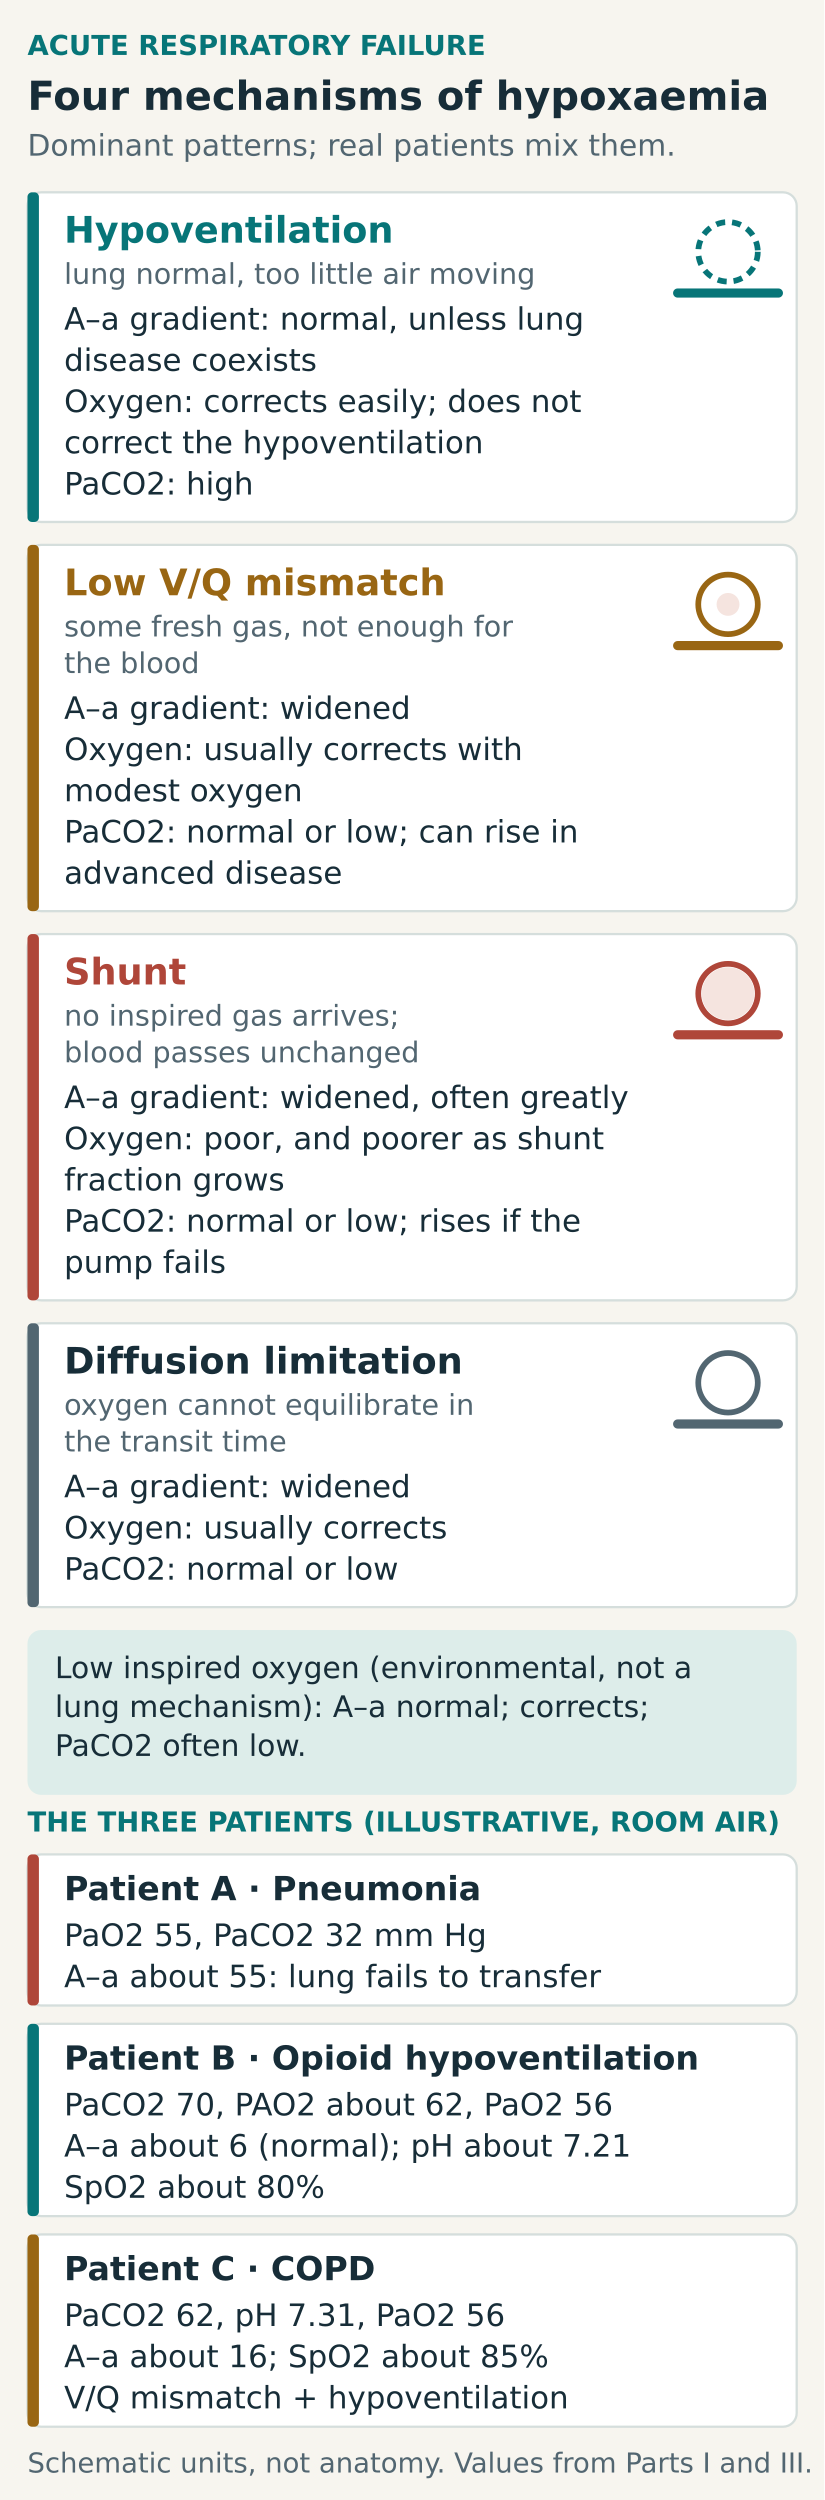
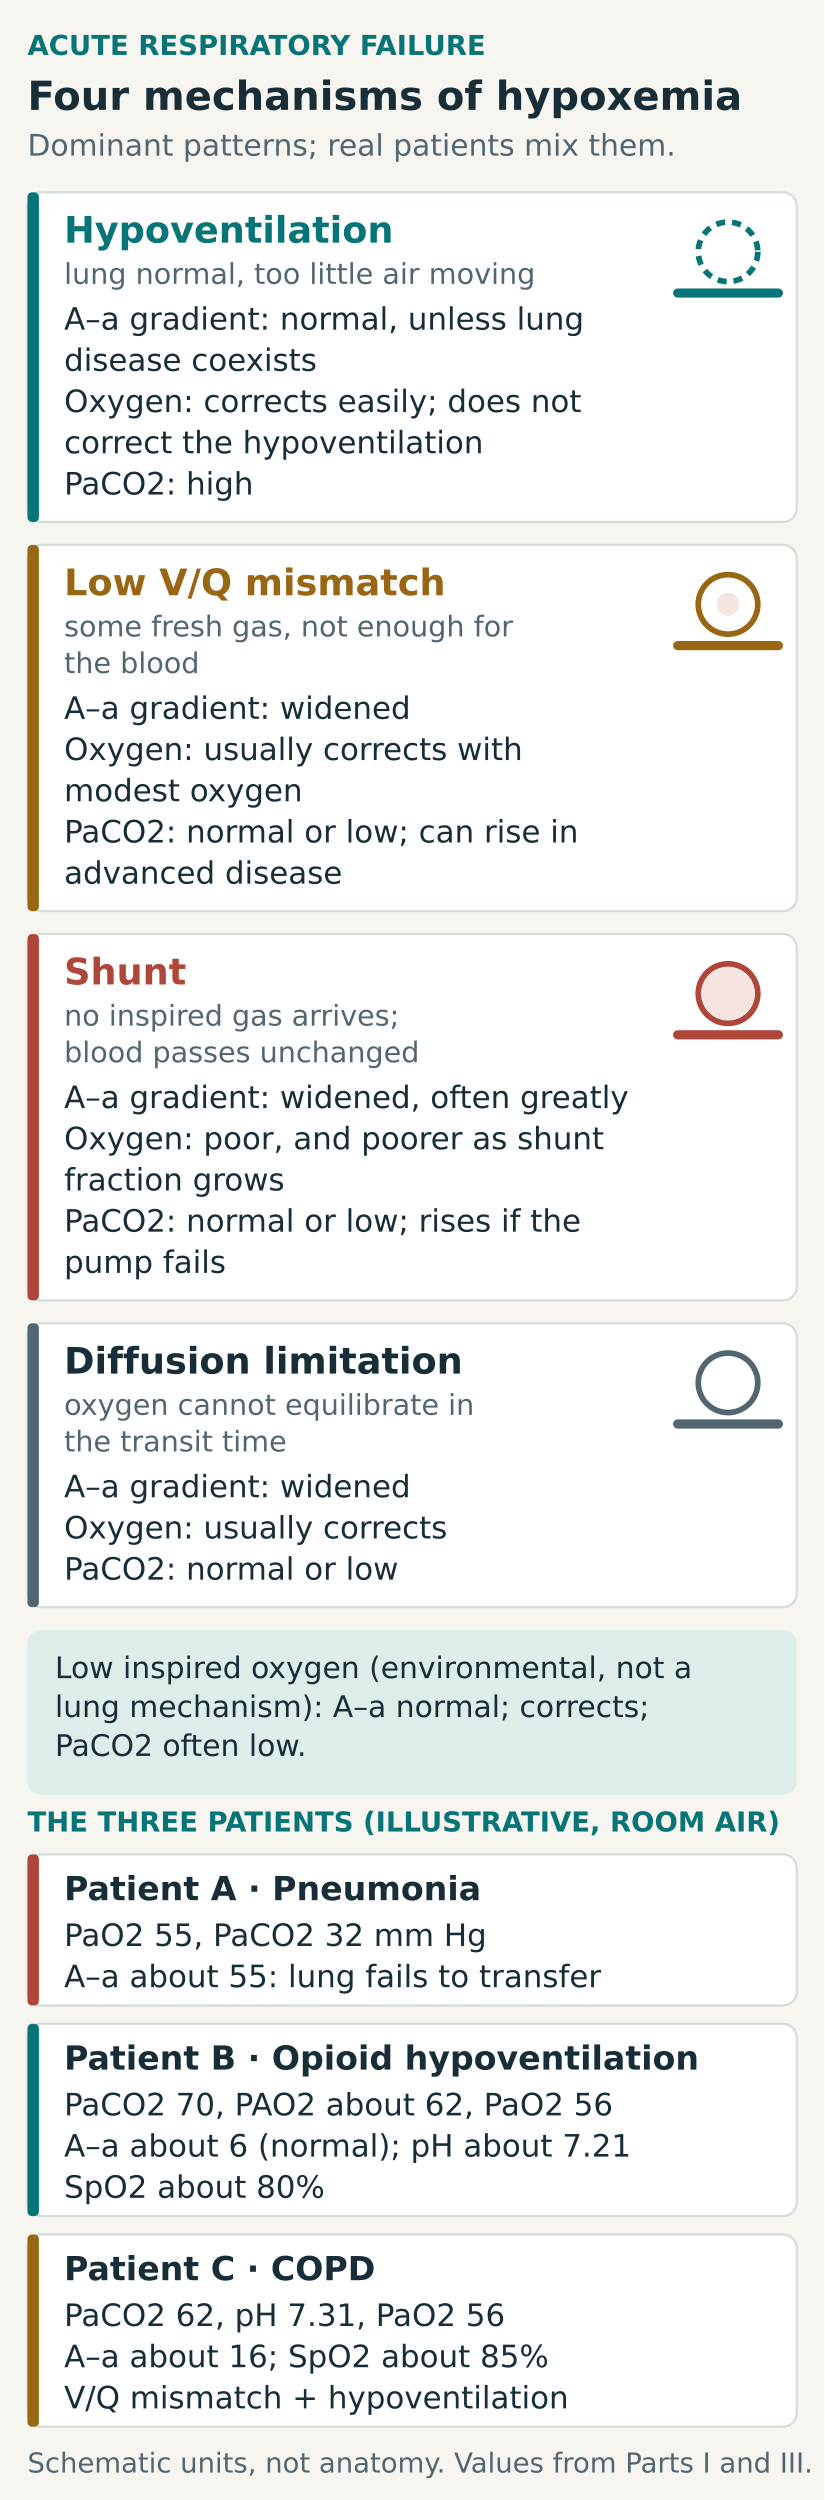
<svg xmlns="http://www.w3.org/2000/svg" viewBox="0 0 360 1092" width="100%" role="img" aria-labelledby="rf1-title rf1-desc">
  <style>text{font-family:'DejaVu Sans',system-ui,sans-serif}.rf1-t-ink{fill:var(--fig-ink,#172d38)}.rf1-t-muted{fill:var(--fig-muted,#526671)}.rf1-t-teal{fill:var(--fig-teal,#077578)}.rf1-t-red{fill:var(--fig-red,#af4639)}.rf1-t-gold{fill:var(--fig-gold,#996613)}.rf1-bg{fill:var(--fig-canvas,#f7f5ef)}.rf1-pn{fill:var(--fig-panel,#ffffff);stroke:var(--fig-rule,#d5dedc)}.rf1-s-teal{stroke:var(--fig-teal,#077578);fill:none}.rf1-f-teal{fill:var(--fig-teal,#077578)}.rf1-s-red{stroke:var(--fig-red,#af4639);fill:none}.rf1-f-red{fill:var(--fig-red,#af4639)}.rf1-s-gold{stroke:var(--fig-gold,#996613);fill:none}.rf1-f-gold{fill:var(--fig-gold,#996613)}.rf1-s-muted{stroke:var(--fig-muted,#526671);fill:none}.rf1-f-muted{fill:var(--fig-muted,#526671)}.rf1-s-rule{stroke:var(--fig-rule,#d5dedc);fill:none}.rf1-f-rule{fill:var(--fig-rule,#d5dedc)}.rf1-f-tt{fill:var(--fig-teal-tint,#ddedea)}.rf1-f-rt{fill:var(--fig-red-tint,#f5e4df)}@media (prefers-color-scheme:dark){.rf1-t-ink{fill:var(--fig-ink,#e8dfd0)}.rf1-t-muted{fill:var(--fig-muted,#b3a897)}.rf1-t-teal{fill:var(--fig-teal,#6fb8b0)}.rf1-t-red{fill:var(--fig-red,#e0907f)}.rf1-t-gold{fill:var(--fig-gold,#d9a955)}.rf1-bg{fill:var(--fig-canvas,#25211c)}.rf1-pn{fill:var(--fig-panel,#2d2822);stroke:var(--fig-rule,#4a4238)}.rf1-s-teal{stroke:var(--fig-teal,#6fb8b0);fill:none}.rf1-f-teal{fill:var(--fig-teal,#6fb8b0)}.rf1-s-red{stroke:var(--fig-red,#e0907f);fill:none}.rf1-f-red{fill:var(--fig-red,#e0907f)}.rf1-s-gold{stroke:var(--fig-gold,#d9a955);fill:none}.rf1-f-gold{fill:var(--fig-gold,#d9a955)}.rf1-s-muted{stroke:var(--fig-muted,#b3a897);fill:none}.rf1-f-muted{fill:var(--fig-muted,#b3a897)}.rf1-s-rule{stroke:var(--fig-rule,#4a4238);fill:none}.rf1-f-rule{fill:var(--fig-rule,#4a4238)}.rf1-f-tt{fill:var(--fig-teal-tint,#30443f)}.rf1-f-rt{fill:var(--fig-red-tint,#43302a)}}:root[data-theme=dark] svg {}</style>
  <defs>
    <marker id="rf1-ah" viewBox="0 0 10 10" refX="8" refY="5" markerWidth="5" markerHeight="5" orient="auto-start-reverse">
      <path class="rf1-f-muted" d="M0,0 L10,5 L0,10 z" />
    </marker>
  </defs>
  <rect class="rf1-bg" width="360" height="1092" />
  <text class="rf1-t-teal" x="12" y="24" font-size="12" font-weight="600" text-anchor="start">ACUTE RESPIRATORY FAILURE</text>
-   <text class="rf1-t-ink" x="12" y="48.0" font-size="17.5" font-weight="600" text-anchor="start">Four mechanisms of hypoxaemia</text>
+   <text class="rf1-t-ink" x="12" y="48.0" font-size="17.5" font-weight="600" text-anchor="start">Four mechanisms of hypoxemia</text>
  <text class="rf1-t-muted" x="12" y="68" font-size="13" text-anchor="start">Dominant patterns; real patients mix them.</text>
  <rect class="rf1-pn" x="12" y="84" width="336" height="144" rx="6" />
  <rect class="rf1-f-teal" x="12" y="84" width="5" height="144" rx="2" />
  <circle class="rf1-s-teal" cx="318" cy="110" r="13" stroke-width="2.5" stroke-dasharray="4 3" />
  <path class="rf1-s-teal" d="M296,128 H340" stroke-width="4" stroke-linecap="round" />
  <text class="rf1-t-teal" x="28" y="106" font-size="16" font-weight="600" text-anchor="start">Hypoventilation</text>
  <text class="rf1-t-muted" x="28" y="124" font-size="12.5" text-anchor="start">lung normal, too little air moving</text>
  <text class="rf1-t-ink" x="28" y="144" font-size="13.5" text-anchor="start">A–a gradient: normal, unless lung</text>
  <text class="rf1-t-ink" x="28" y="162" font-size="13.5" text-anchor="start">disease coexists</text>
  <text class="rf1-t-ink" x="28" y="180" font-size="13.5" text-anchor="start">Oxygen: corrects easily; does not</text>
  <text class="rf1-t-ink" x="28" y="198" font-size="13.5" text-anchor="start">correct the hypoventilation</text>
  <text class="rf1-t-ink" x="28" y="216" font-size="13.5" text-anchor="start">PaCO2: high</text>
  <rect class="rf1-pn" x="12" y="238" width="336" height="160" rx="6" />
  <rect class="rf1-f-gold" x="12" y="238" width="5" height="160" rx="2" />
  <circle class="rf1-s-gold" cx="318" cy="264" r="13" stroke-width="2.5" />
  <circle class="rf1-f-rt" cx="318" cy="264" r="5" />
  <path class="rf1-s-gold" d="M296,282 H340" stroke-width="4" stroke-linecap="round" />
  <text class="rf1-t-gold" x="28" y="260" font-size="16" font-weight="600" text-anchor="start">Low V/Q mismatch</text>
  <text class="rf1-t-muted" x="28" y="278" font-size="12.5" text-anchor="start">some fresh gas, not enough for</text>
  <text class="rf1-t-muted" x="28" y="294" font-size="12.5" text-anchor="start">the blood</text>
  <text class="rf1-t-ink" x="28" y="314" font-size="13.5" text-anchor="start">A–a gradient: widened</text>
  <text class="rf1-t-ink" x="28" y="332" font-size="13.5" text-anchor="start">Oxygen: usually corrects with</text>
  <text class="rf1-t-ink" x="28" y="350" font-size="13.5" text-anchor="start">modest oxygen</text>
  <text class="rf1-t-ink" x="28" y="368" font-size="13.5" text-anchor="start">PaCO2: normal or low; can rise in</text>
  <text class="rf1-t-ink" x="28" y="386" font-size="13.5" text-anchor="start">advanced disease</text>
  <rect class="rf1-pn" x="12" y="408" width="336" height="160" rx="6" />
  <rect class="rf1-f-red" x="12" y="408" width="5" height="160" rx="2" />
  <circle class="rf1-s-red" cx="318" cy="434" r="13" stroke-width="2.5" />
  <circle class="rf1-f-rt" cx="318" cy="434" r="11.5" />
  <path class="rf1-s-red" d="M296,452 H340" stroke-width="4" stroke-linecap="round" />
  <text class="rf1-t-red" x="28" y="430" font-size="16" font-weight="600" text-anchor="start">Shunt</text>
  <text class="rf1-t-muted" x="28" y="448" font-size="12.5" text-anchor="start">no inspired gas arrives;</text>
  <text class="rf1-t-muted" x="28" y="464" font-size="12.5" text-anchor="start">blood passes unchanged</text>
  <text class="rf1-t-ink" x="28" y="484" font-size="13.5" text-anchor="start">A–a gradient: widened, often greatly</text>
  <text class="rf1-t-ink" x="28" y="502" font-size="13.5" text-anchor="start">Oxygen: poor, and poorer as shunt</text>
  <text class="rf1-t-ink" x="28" y="520" font-size="13.5" text-anchor="start">fraction grows</text>
  <text class="rf1-t-ink" x="28" y="538" font-size="13.5" text-anchor="start">PaCO2: normal or low; rises if the</text>
  <text class="rf1-t-ink" x="28" y="556" font-size="13.5" text-anchor="start">pump fails</text>
  <rect class="rf1-pn" x="12" y="578" width="336" height="124" rx="6" />
  <rect class="rf1-f-muted" x="12" y="578" width="5" height="124" rx="2" />
  <circle class="rf1-s-muted" cx="318" cy="604" r="13" stroke-width="2.5" />
  <path class="rf1-s-muted" d="M296,622 H340" stroke-width="4" stroke-linecap="round" />
  <text class="rf1-t-ink" x="28" y="600" font-size="16" font-weight="600" text-anchor="start">Diffusion limitation</text>
  <text class="rf1-t-muted" x="28" y="618" font-size="12.5" text-anchor="start">oxygen cannot equilibrate in</text>
  <text class="rf1-t-muted" x="28" y="634" font-size="12.5" text-anchor="start">the transit time</text>
  <text class="rf1-t-ink" x="28" y="654" font-size="13.5" text-anchor="start">A–a gradient: widened</text>
  <text class="rf1-t-ink" x="28" y="672" font-size="13.5" text-anchor="start">Oxygen: usually corrects</text>
  <text class="rf1-t-ink" x="28" y="690" font-size="13.5" text-anchor="start">PaCO2: normal or low</text>
  <rect class="rf1-f-tt" x="12" y="712" width="336" height="72" rx="6" />
  <text class="rf1-t-ink" x="24" y="733" font-size="13" text-anchor="start">Low inspired oxygen (environmental, not a</text>
  <text class="rf1-t-ink" x="24" y="750" font-size="13" text-anchor="start">lung mechanism): A–a normal; corrects;</text>
  <text class="rf1-t-ink" x="24" y="767" font-size="13" text-anchor="start">PaCO2 often low.</text>
  <text class="rf1-t-teal" x="12" y="800" font-size="12" font-weight="600" text-anchor="start">THE THREE PATIENTS (ILLUSTRATIVE, ROOM AIR)</text>
  <rect class="rf1-pn" x="12" y="810" width="336" height="66" rx="6" />
  <rect class="rf1-f-red" x="12" y="810" width="5" height="66" rx="2" />
  <text class="rf1-t-ink" x="28" y="830" font-size="14.5" font-weight="600" text-anchor="start">Patient A · Pneumonia</text>
  <text class="rf1-t-ink" x="28" y="850" font-size="13.5" text-anchor="start">PaO2 55, PaCO2 32 mm Hg</text>
  <text class="rf1-t-ink" x="28" y="868" font-size="13.5" text-anchor="start">A–a about 55: lung fails to transfer</text>
  <rect class="rf1-pn" x="12" y="884" width="336" height="84" rx="6" />
  <rect class="rf1-f-teal" x="12" y="884" width="5" height="84" rx="2" />
  <text class="rf1-t-ink" x="28" y="904" font-size="14.5" font-weight="600" text-anchor="start">Patient B · Opioid hypoventilation</text>
  <text class="rf1-t-ink" x="28" y="924" font-size="13.5" text-anchor="start">PaCO2 70, PAO2 about 62, PaO2 56</text>
  <text class="rf1-t-ink" x="28" y="942" font-size="13.5" text-anchor="start">A–a about 6 (normal); pH about 7.21</text>
  <text class="rf1-t-ink" x="28" y="960" font-size="13.5" text-anchor="start">SpO2 about 80%</text>
  <rect class="rf1-pn" x="12" y="976" width="336" height="84" rx="6" />
  <rect class="rf1-f-gold" x="12" y="976" width="5" height="84" rx="2" />
  <text class="rf1-t-ink" x="28" y="996" font-size="14.5" font-weight="600" text-anchor="start">Patient C · COPD</text>
  <text class="rf1-t-ink" x="28" y="1016" font-size="13.5" text-anchor="start">PaCO2 62, pH 7.31, PaO2 56</text>
  <text class="rf1-t-ink" x="28" y="1034" font-size="13.5" text-anchor="start">A–a about 16; SpO2 about 85%</text>
  <text class="rf1-t-ink" x="28" y="1052" font-size="13.5" text-anchor="start">V/Q mismatch + hypoventilation</text>
  <text class="rf1-t-muted" x="12" y="1080" font-size="12" text-anchor="start">Schematic units, not anatomy. Values from Parts I and III.</text>
</svg>
